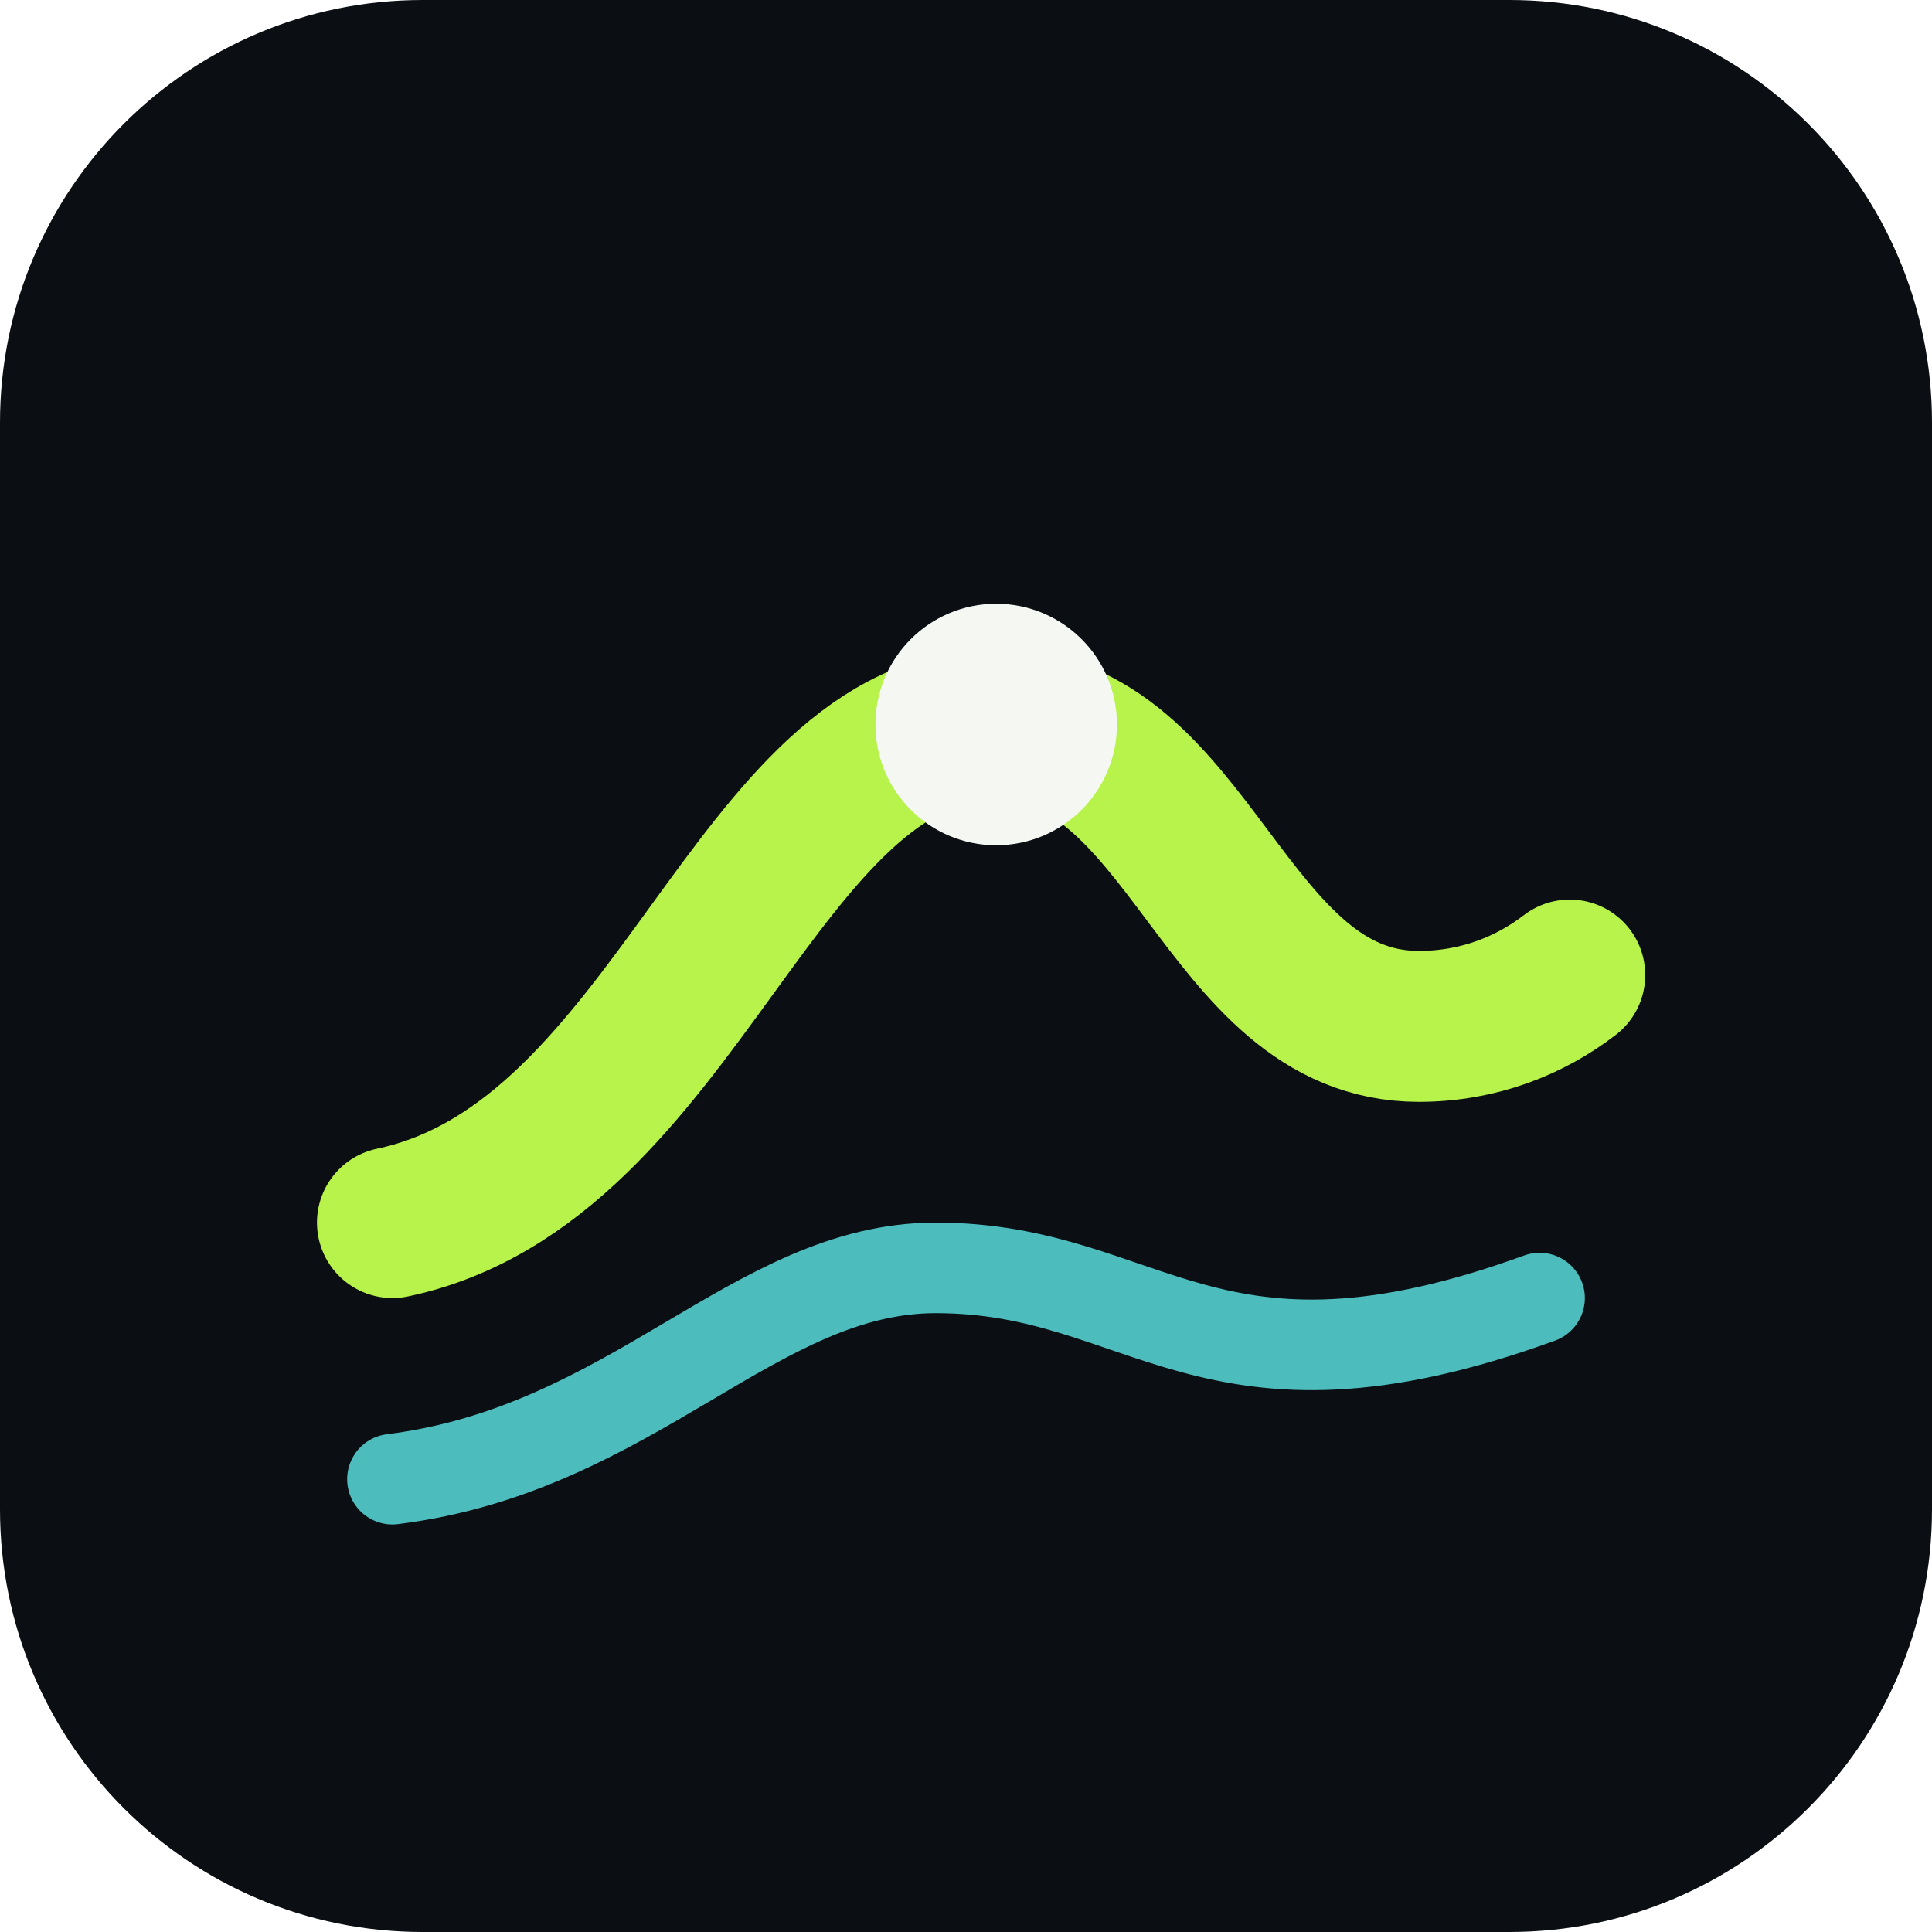
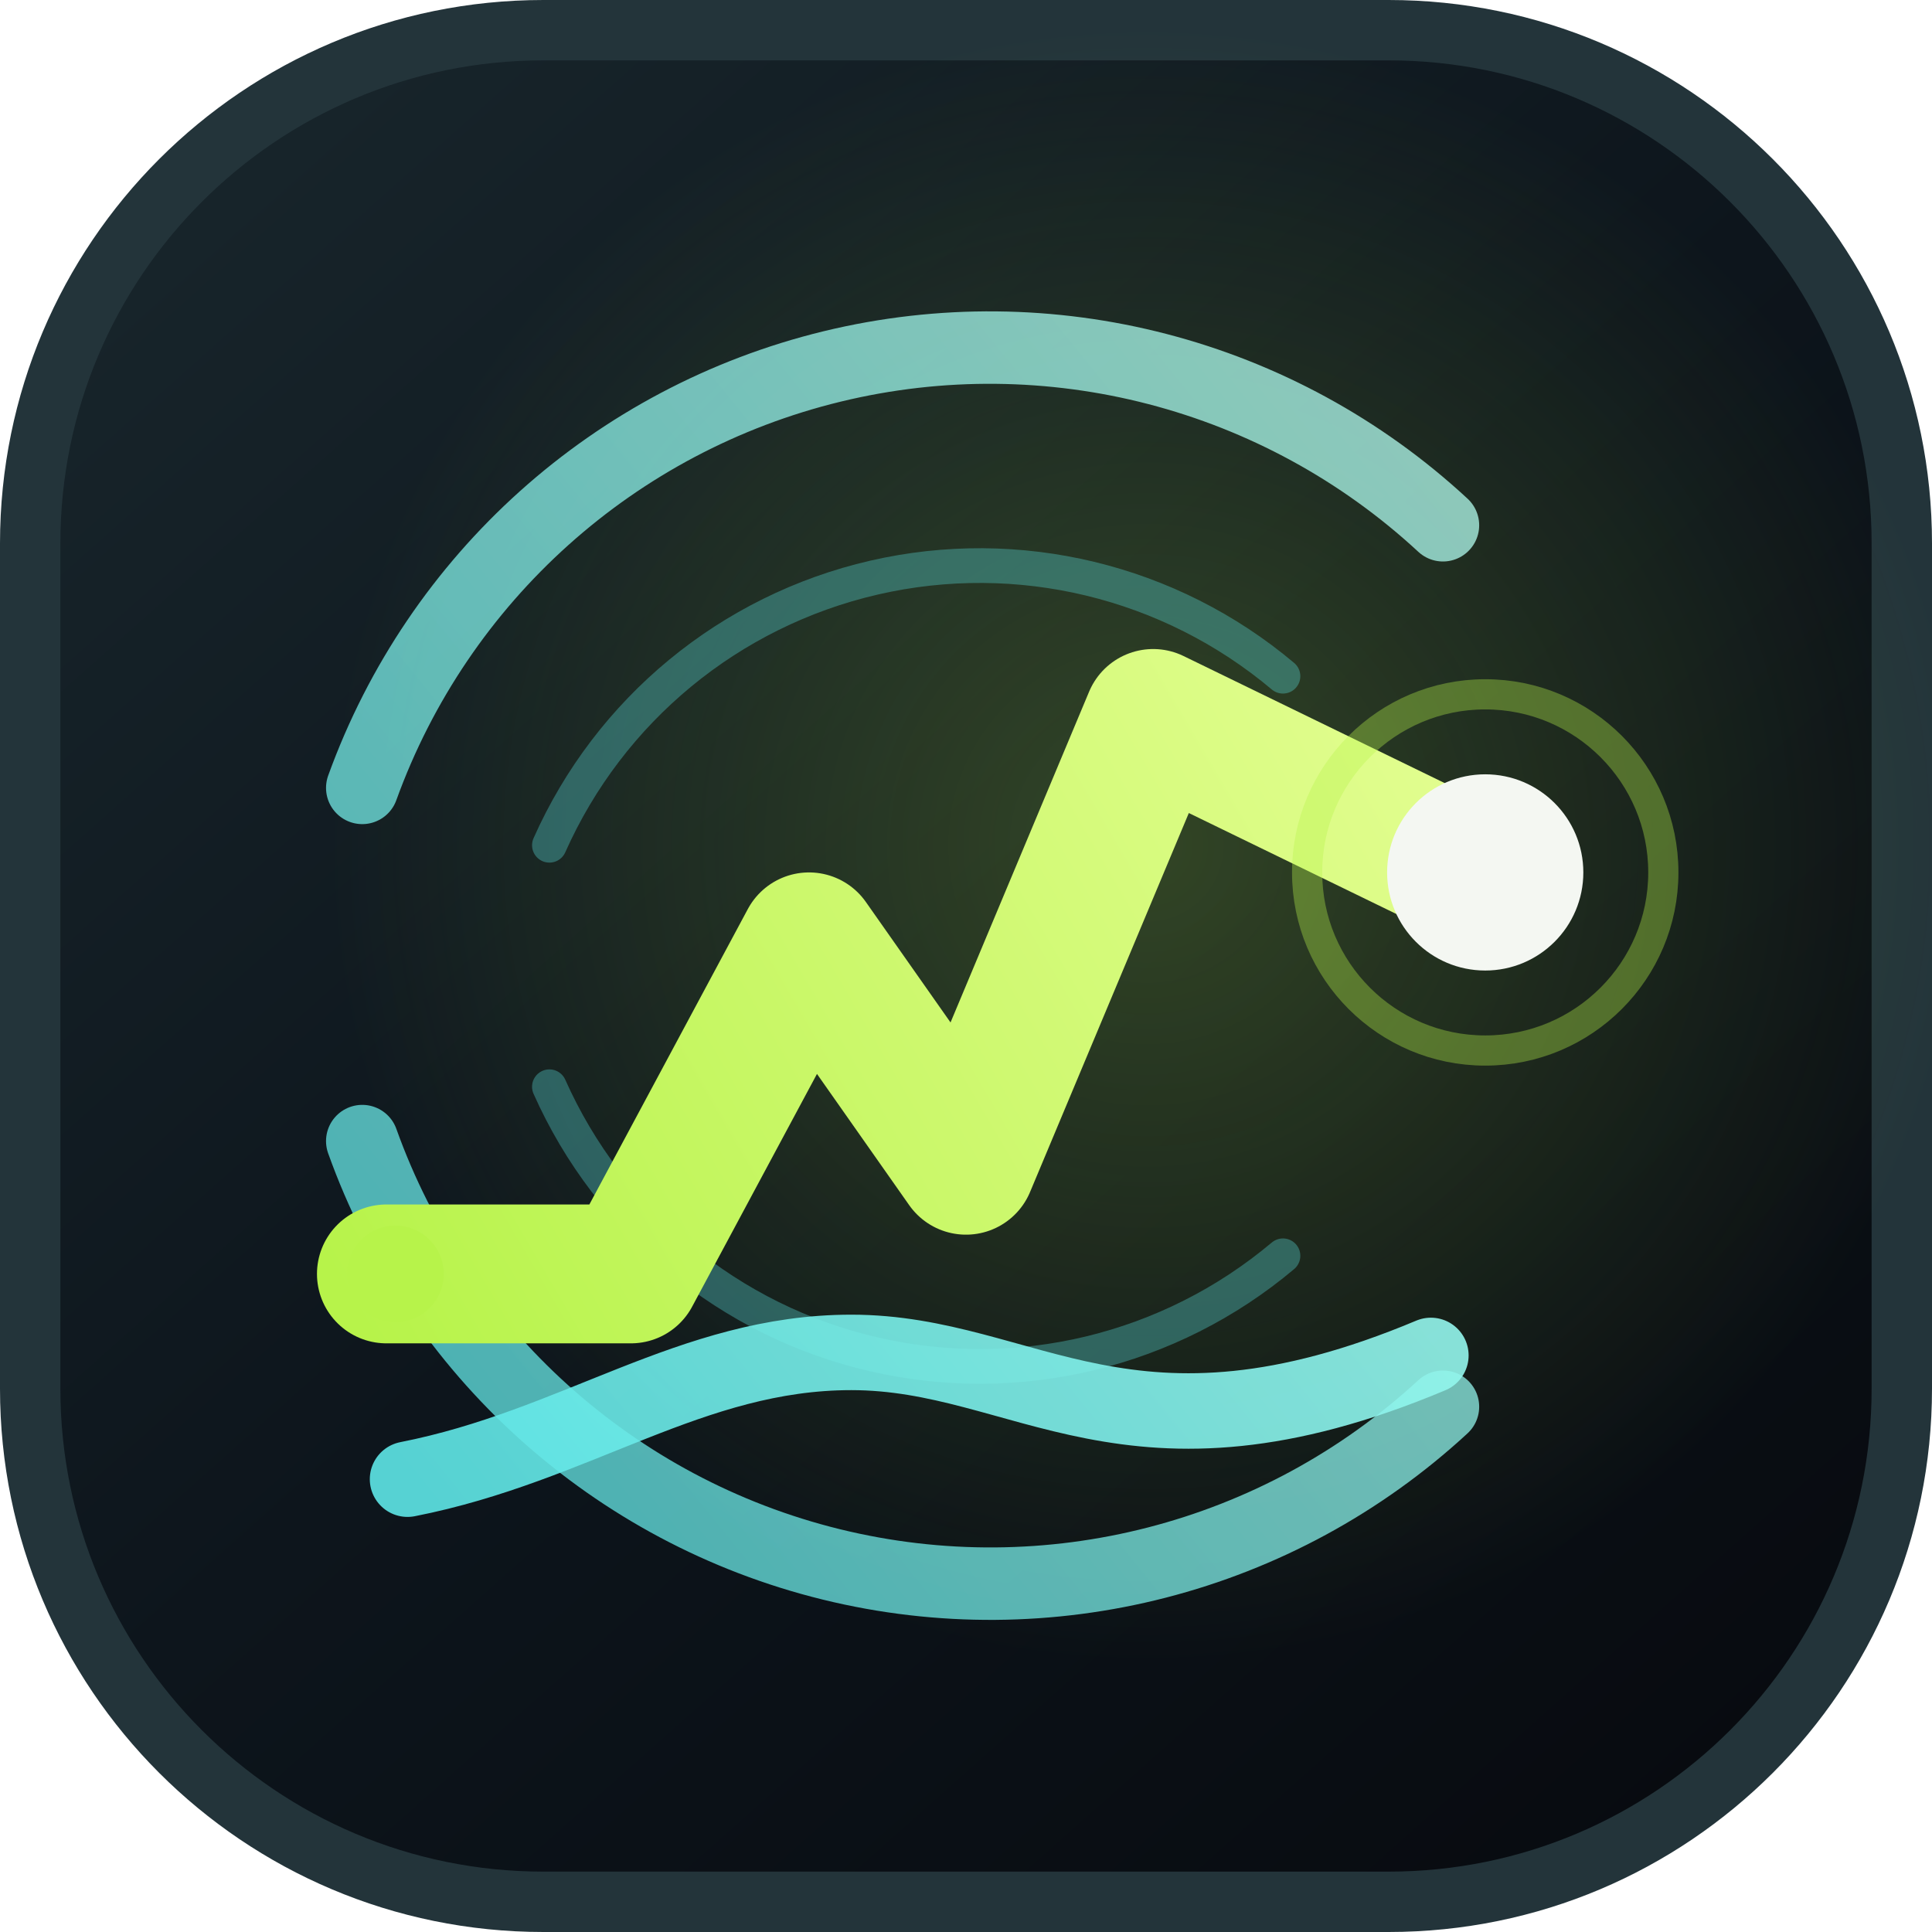
- <svg xmlns="http://www.w3.org/2000/svg" viewBox="0 0 64 64" role="img" aria-labelledby="title">
-   <rect width="64" height="64" rx="14" fill="#0b0e13" />
-   <path d="M13 40.5c9.5-2 12-16.5 20-16.5 6.5 0 7.5 10 14 10 2 0 3.7-.7 5-1.7" fill="none" stroke="#b7f34a" stroke-width="5" stroke-linecap="round" />
-   <path d="M13 49c8-1 12-7 18-7 7 0 9 5 20 1" fill="none" stroke="#5ee7e7" stroke-width="3" stroke-linecap="round" opacity=".8" />
-   <circle cx="33" cy="24" r="4" fill="#f4f7f2" />
+ <svg xmlns="http://www.w3.org/2000/svg" viewBox="0 0 64 64" role="img" aria-labelledby="title desc">
+   <defs>
+     <linearGradient id="surface" x1="8" y1="6" x2="56" y2="60" gradientUnits="userSpaceOnUse">
+       <stop stop-color="#17242a" />
+       <stop offset="0.48" stop-color="#0d151c" />
+       <stop offset="1" stop-color="#080b10" />
+     </linearGradient>
+     <linearGradient id="lime-signal" x1="12" y1="44" x2="53" y2="20" gradientUnits="userSpaceOnUse">
+       <stop stop-color="#b7f34a" />
+       <stop offset="1" stop-color="#e9ff9b" />
+     </linearGradient>
+     <linearGradient id="cyan-data" x1="12" y1="47" x2="49" y2="17" gradientUnits="userSpaceOnUse">
+       <stop stop-color="#5ee7e7" />
+       <stop offset="1" stop-color="#b4fff0" />
+     </linearGradient>
+     <radialGradient id="signal-glow" cx="0" cy="0" r="1" gradientUnits="userSpaceOnUse" gradientTransform="translate(38 28) rotate(115) scale(27)">
+       <stop stop-color="#b7f34a" stop-opacity=".22" />
+       <stop offset="1" stop-color="#b7f34a" stop-opacity="0" />
+     </radialGradient>
+   </defs>
+   <rect x="1" y="1" width="62" height="62" rx="17" fill="url(#surface)" stroke="#23343a" stroke-width="2" />
+   <circle cx="38" cy="28" r="27" fill="url(#signal-glow)" />
+   <path d="M47.8 17.4A22.1 22.1 0 0 0 12 26.1M12 37.8A22.1 22.1 0 0 0 47.8 46.6" fill="none" stroke="url(#cyan-data)" stroke-width="2.4" stroke-linecap="round" opacity=".74" />
+   <path d="M42.5 22.4A15.6 15.6 0 0 0 18.2 28M18.2 36A15.6 15.6 0 0 0 42.5 41.6" fill="none" stroke="#5ee7e7" stroke-width="1.15" stroke-linecap="round" opacity=".33" />
+   <path d="M12.8 42.2h8.1l5.9-11 5.2 7.4 6.2-14.8 11.1 5.4" fill="none" stroke="url(#lime-signal)" stroke-width="4.6" stroke-linecap="round" stroke-linejoin="round" />
+   <path d="M13.5 49c5.6-1.1 9.4-4.2 14.7-4.2 5.8 0 9.2 4.3 19.2.1" fill="none" stroke="url(#cyan-data)" stroke-width="2.5" stroke-linecap="round" opacity=".9" />
+   <circle cx="49.2" cy="28.9" r="3.25" fill="#f4f7f2" />
+   <circle cx="49.2" cy="28.9" r="5.9" fill="none" stroke="#b7f34a" stroke-width="1" opacity=".36" />
+   <circle cx="13.1" cy="42.2" r="1.6" fill="#b7f34a" />
</svg>
